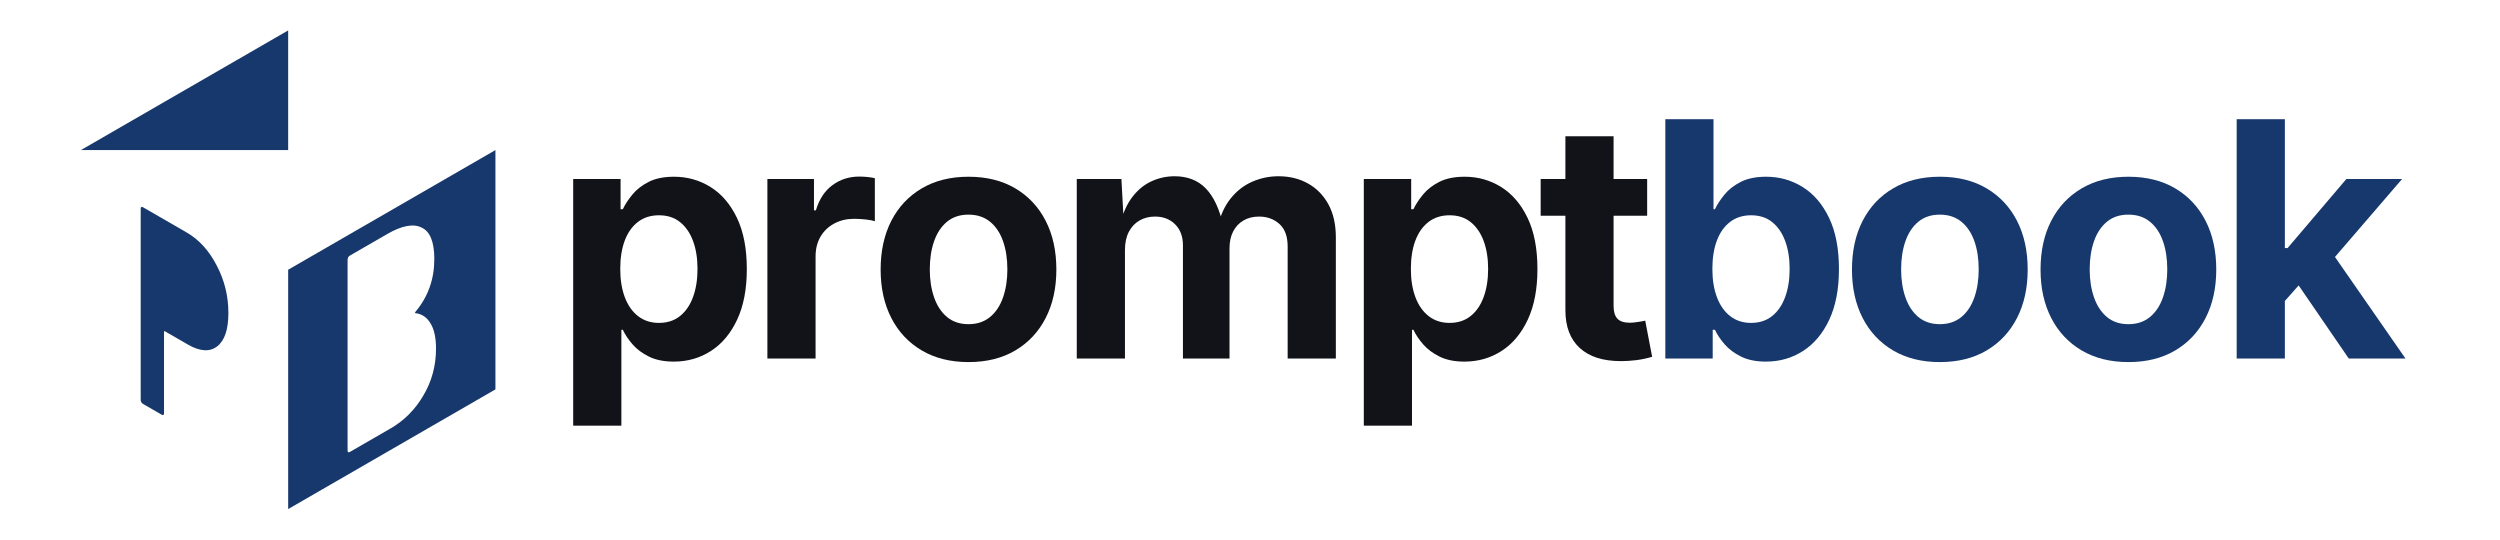
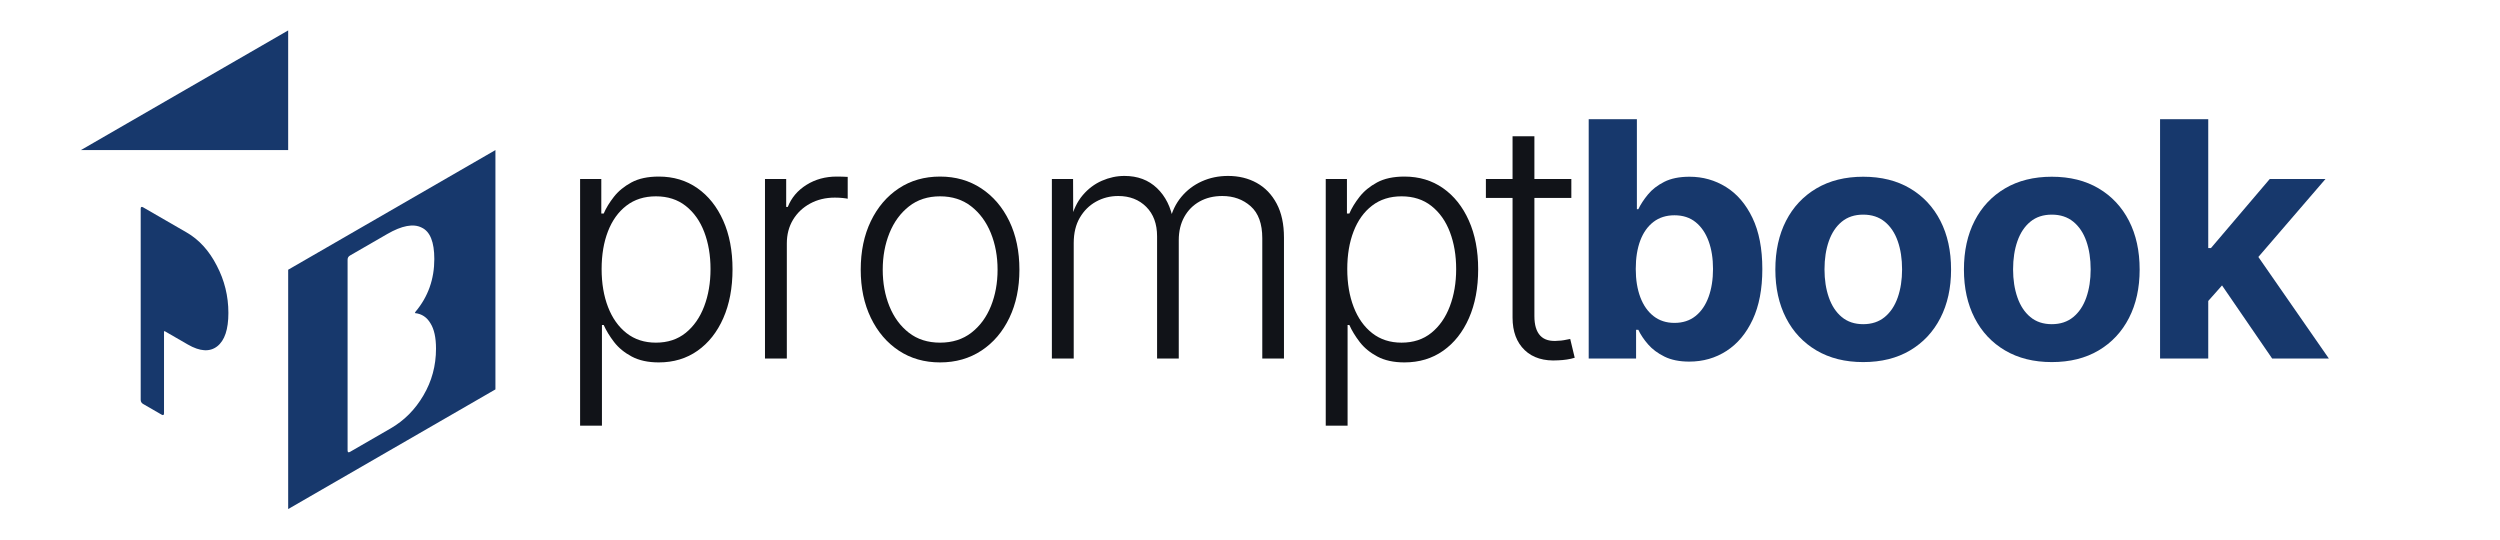
<svg xmlns="http://www.w3.org/2000/svg" width="760" height="164" viewBox="0 0 760 164" role="img">
  <g transform="translate(10 4.395833) scale(1.212565)">
    <path fill="#17386C" transform="matrix(0.992349 0.572933 -0.992349 0.572933 -100.273 -96.45293)" d="M 170.435,57.258 V 4.896 l 26.181,26.181 v 0 z" />
    <path fill="#17386C" transform="matrix(0.992349 0.572933 0 1.145866 -157.0928 -136.5028)" d="m 197.138,68.251 c 3.15,0 5.687,1.146 7.61,3.437 1.964,2.25 2.946,5.217 2.946,8.899 0,3.601 -0.941,6.505 -2.823,8.715 -1.882,2.209 -4.357,3.314 -7.426,3.314 h -5.769 c -0.164,0 -0.245,0.082 -0.245,0.245 V 110.659 c 0,0.409 -0.205,0.614 -0.614,0.614 h -4.664 c -0.409,0 -0.614,-0.205 -0.614,-0.614 V 68.864 c 0,-0.409 0.205,-0.614 0.614,-0.614 z" />
    <path fill="#17386C" transform="matrix(0.9923484 -0.5729326 0 1.145865 -167.4698 124.8194)" d="m 233.255,63.55 v 52.362 h 52.362 V 63.55 Z m 15.625,4.7 h 9.39 c 3.723,0 6.629,0.982 8.715,2.946 2.128,1.923 3.191,4.746 3.191,8.469 0,4.419 -1.575,7.467 -4.726,9.145 -0.205,0.123 -0.225,0.225 -0.061,0.306 1.637,0.982 2.905,2.353 3.805,4.112 0.941,1.759 1.411,3.846 1.411,6.26 h 5.2e-4 c 0,3.723 -1.064,6.608 -3.192,8.654 -2.087,2.046 -4.848,3.069 -8.285,3.069 h -10.249 c -0.409,0 -0.613,-0.205 -0.613,-0.614 V 68.864 c 0,-0.409 0.204,-0.614 0.613,-0.614 z" />
  </g>
-   <path fill="#111318" transform="translate(168 109) scale(0.04882812 -0.04882812)" d="M128 -418V1118H423V930H437Q458 974 496.5 1021.0Q535 1068 598.0 1100.0Q661 1132 756 1132Q880 1132 983.0 1068.0Q1086 1004 1147.5 876.0Q1209 748 1209 557Q1209 371 1149.0 242.5Q1089 114 986.0 47.5Q883 -19 754 -19Q663 -19 600.0 12.0Q537 43 497.5 88.5Q458 134 437 179H428V-418ZM662 222Q740 222 793.5 265.0Q847 308 874.5 384.0Q902 460 902 558Q902 656 874.5 731.0Q847 806 794.0 849.0Q741 892 662 892Q585 892 531.0 850.5Q477 809 449.0 734.5Q421 660 421 558Q421 457 449.5 381.5Q478 306 532.0 264.0Q586 222 662 222Z" />
-   <path fill="#111318" transform="translate(227.0371 109) scale(0.04882812 -0.04882812)" d="M128 0V1118H418V923H430Q461 1027 533.5 1080.0Q606 1133 700 1133Q723 1133 749.5 1130.5Q776 1128 797 1123V855Q777 862 739.0 866.0Q701 870 667 870Q599 870 544.0 840.5Q489 811 458.5 758.5Q428 706 428 636V0Z" />
-   <path fill="#111318" transform="translate(263.7598 109) scale(0.04882812 -0.04882812)" d="M628 -22Q460 -22 337.0 50.5Q214 123 147.5 252.5Q81 382 81 554Q81 728 147.5 857.5Q214 987 337.0 1059.5Q460 1132 628 1132Q797 1132 919.5 1059.5Q1042 987 1108.5 857.5Q1175 728 1175 554Q1175 382 1108.5 252.5Q1042 123 919.5 50.5Q797 -22 628 -22ZM628 214Q708 214 762.0 258.5Q816 303 843.0 380.5Q870 458 870 555Q870 654 843.0 731.0Q816 808 762.0 852.0Q708 896 628 896Q548 896 494.5 852.0Q441 808 414.0 731.0Q387 654 387 555Q387 458 414.0 380.5Q441 303 494.5 258.5Q548 214 628 214Z" />
-   <path fill="#111318" transform="translate(321.0879 109) scale(0.04882812 -0.04882812)" d="M128 0V1118H406L421 840H399Q425 943 475.5 1008.0Q526 1073 594.0 1104.0Q662 1135 737 1135Q858 1135 932.0 1058.5Q1006 982 1041 822H1006Q1031 929 1087.5 998.5Q1144 1068 1221.5 1101.5Q1299 1135 1384 1135Q1487 1135 1567.5 1090.0Q1648 1045 1694.5 960.5Q1741 876 1741 754V0H1441V697Q1441 792 1389.5 838.0Q1338 884 1263 884Q1207 884 1165.5 859.5Q1124 835 1101.5 791.0Q1079 747 1079 688V0H789V705Q789 787 740.5 835.5Q692 884 615 884Q562 884 519.5 860.0Q477 836 452.5 789.5Q428 743 428 676V0Z" />
-   <path fill="#111318" transform="translate(408.3477 109) scale(0.04882812 -0.04882812)" d="M128 -418V1118H423V930H437Q458 974 496.5 1021.0Q535 1068 598.0 1100.0Q661 1132 756 1132Q880 1132 983.0 1068.0Q1086 1004 1147.5 876.0Q1209 748 1209 557Q1209 371 1149.0 242.5Q1089 114 986.0 47.5Q883 -19 754 -19Q663 -19 600.0 12.0Q537 43 497.5 88.5Q458 134 437 179H428V-418ZM662 222Q740 222 793.5 265.0Q847 308 874.5 384.0Q902 460 902 558Q902 656 874.5 731.0Q847 806 794.0 849.0Q741 892 662 892Q585 892 531.0 850.5Q477 809 449.0 734.5Q421 660 421 558Q421 457 449.5 381.5Q478 306 532.0 264.0Q586 222 662 222Z" />
-   <path fill="#111318" transform="translate(467.3848 109) scale(0.04882812 -0.04882812)" d="M683 1118V889H20V1118ZM174 1384H474V327Q474 274 497.5 248.5Q521 223 576 223Q593 223 624.0 227.5Q655 232 671 236L714 11Q664 -4 614.5 -10.0Q565 -16 520 -16Q352 -16 263.0 66.0Q174 148 174 301Z" />
-   <path fill="#17386C" transform="translate(500.0059 109) scale(0.04882812 -0.04882812)" d="M754 -19Q663 -19 600.0 12.0Q537 43 497.5 88.5Q458 134 437 179H423V0H128V1490H428V930H437Q458 974 496.5 1021.0Q535 1068 598.0 1100.0Q661 1132 756 1132Q880 1132 983.0 1068.0Q1086 1004 1147.5 876.0Q1209 748 1209 557Q1209 371 1149.0 242.5Q1089 114 986.0 47.5Q883 -19 754 -19ZM662 222Q740 222 793.5 265.0Q847 308 874.5 384.0Q902 460 902 558Q902 656 874.5 731.0Q847 806 794.0 849.0Q741 892 662 892Q585 892 531.0 850.5Q477 809 449.0 734.5Q421 660 421 558Q421 457 449.5 381.5Q478 306 532.0 264.0Q586 222 662 222Z" />
-   <path fill="#17386C" transform="translate(559.043 109) scale(0.04882812 -0.04882812)" d="M628 -22Q460 -22 337.0 50.5Q214 123 147.5 252.5Q81 382 81 554Q81 728 147.5 857.5Q214 987 337.0 1059.5Q460 1132 628 1132Q797 1132 919.5 1059.5Q1042 987 1108.5 857.5Q1175 728 1175 554Q1175 382 1108.5 252.5Q1042 123 919.5 50.5Q797 -22 628 -22ZM628 214Q708 214 762.0 258.5Q816 303 843.0 380.5Q870 458 870 555Q870 654 843.0 731.0Q816 808 762.0 852.0Q708 896 628 896Q548 896 494.5 852.0Q441 808 414.0 731.0Q387 654 387 555Q387 458 414.0 380.5Q441 303 494.5 258.5Q548 214 628 214Z" />
-   <path fill="#17386C" transform="translate(616.3711 109) scale(0.04882812 -0.04882812)" d="M628 -22Q460 -22 337.0 50.5Q214 123 147.5 252.5Q81 382 81 554Q81 728 147.5 857.5Q214 987 337.0 1059.5Q460 1132 628 1132Q797 1132 919.5 1059.5Q1042 987 1108.5 857.5Q1175 728 1175 554Q1175 382 1108.5 252.5Q1042 123 919.5 50.5Q797 -22 628 -22ZM628 214Q708 214 762.0 258.5Q816 303 843.0 380.5Q870 458 870 555Q870 654 843.0 731.0Q816 808 762.0 852.0Q708 896 628 896Q548 896 494.5 852.0Q441 808 414.0 731.0Q387 654 387 555Q387 458 414.0 380.5Q441 303 494.5 258.5Q548 214 628 214Z" />
-   <path fill="#17386C" transform="translate(673.6992 109) scale(0.04882812 -0.04882812)" d="M400 327V688H445L811 1118H1158L675 557H604ZM128 0V1490H428V0ZM826 0 490 490 691 703 1179 0Z" />
+   <path fill="#111318" transform="translate(168 109) scale(0.04882812 -0.04882812)" d="M171 -418V1118H303V903H318Q340 954 381.5 1007.0Q423 1060 490.5 1096.5Q558 1133 661 1133Q798 1133 901.0 1061.0Q1004 989 1062.0 859.0Q1120 729 1120 556Q1120 382 1062.5 251.5Q1005 121 902.0 48.5Q799 -24 661 -24Q561 -24 492.5 12.5Q424 49 382.5 103.0Q341 157 318 209H307V-418ZM643 99Q753 99 828.5 160.0Q904 221 943.5 325.0Q983 429 983 557Q983 685 944.0 787.5Q905 890 829.0 950.0Q753 1010 643 1010Q535 1010 459.5 952.0Q384 894 344.5 792.0Q305 690 305 557Q305 424 345.0 320.5Q385 217 460.5 158.0Q536 99 643 99Z" />
+   <path fill="#111318" transform="translate(224.2051 109) scale(0.04882812 -0.04882812)" d="M171 0V1118H303V944H313Q347 1030 429.5 1081.5Q512 1133 617 1133Q634 1133 653.0 1132.5Q672 1132 686 1131V995Q679 997 656.0 999.5Q633 1002 606 1002Q520 1002 452.0 965.0Q384 928 345.5 864.0Q307 800 307 717V0Z" />
+   <path fill="#111318" transform="translate(256.1426 109) scale(0.04882812 -0.04882812)" d="M607 -24Q461 -24 350.0 49.5Q239 123 176.0 253.5Q113 384 113 553Q113 725 176.0 855.5Q239 986 350.0 1059.5Q461 1133 607 1133Q752 1133 863.5 1059.5Q975 986 1038.0 855.5Q1101 725 1101 553Q1101 384 1038.5 253.5Q976 123 864.5 49.5Q753 -24 607 -24ZM607 99Q722 99 802.0 161.0Q882 223 923.5 326.0Q965 429 965 553Q965 678 923.0 781.5Q881 885 801.0 947.5Q721 1010 607 1010Q493 1010 413.5 947.5Q334 885 292.0 781.5Q250 678 250 553Q250 429 291.5 326.0Q333 223 412.5 161.0Q492 99 607 99Z" />
+   <path fill="#111318" transform="translate(311.4199 109) scale(0.04882812 -0.04882812)" d="M171 0V1118H303L304 863H289Q312 957 363.0 1017.0Q414 1077 482.5 1107.0Q551 1137 623 1137Q746 1137 825.5 1061.0Q905 985 927 857H905Q925 944 977.0 1006.5Q1029 1069 1104.0 1103.0Q1179 1137 1268 1137Q1368 1137 1446.5 1093.5Q1525 1050 1570.5 964.5Q1616 879 1616 753V0H1481V749Q1481 884 1409.0 948.0Q1337 1012 1232 1012Q1152 1012 1091.0 978.0Q1030 944 995.5 882.0Q961 820 961 737V0H826V761Q826 877 758.5 944.5Q691 1012 584 1012Q509 1012 446.0 977.0Q383 942 345.0 877.0Q307 812 307 719V0Z" />
+   <path fill="#111318" transform="translate(394.6758 109) scale(0.04882812 -0.04882812)" d="M171 -418V1118H303V903H318Q340 954 381.5 1007.0Q423 1060 490.5 1096.5Q558 1133 661 1133Q798 1133 901.0 1061.0Q1004 989 1062.0 859.0Q1120 729 1120 556Q1120 382 1062.5 251.5Q1005 121 902.0 48.5Q799 -24 661 -24Q561 -24 492.5 12.5Q424 49 382.5 103.0Q341 157 318 209H307V-418ZM643 99Q753 99 828.5 160.0Q904 221 943.5 325.0Q983 429 983 557Q983 685 944.0 787.5Q905 890 829.0 950.0Q753 1010 643 1010Q535 1010 459.5 952.0Q384 894 344.5 792.0Q305 690 305 557Q305 424 345.0 320.5Q385 217 460.5 158.0Q536 99 643 99Z" />
+   <path fill="#111318" transform="translate(450.8809 109) scale(0.04882812 -0.04882812)" d="M549 1118V1000H17V1118ZM183 1384H319V264Q319 181 356.0 142.0Q393 103 469 111Q483 111 503.5 114.5Q524 118 542 122L570 5Q548 -2 521.5 -6.0Q495 -10 468 -11Q334 -20 258.5 52.5Q183 125 183 255Z" />
+   <path fill="#17386C" transform="translate(476.7148 109) scale(0.04882812 -0.04882812)" d="M754 -19Q663 -19 600.0 12.0Q537 43 497.5 88.5Q458 134 437 179H423V0H128V1490H428V930H437Q458 974 496.5 1021.0Q535 1068 598.0 1100.0Q661 1132 756 1132Q880 1132 983.0 1068.0Q1086 1004 1147.5 876.0Q1209 748 1209 557Q1209 371 1149.0 242.5Q1089 114 986.0 47.5Q883 -19 754 -19ZM662 222Q740 222 793.5 265.0Q847 308 874.5 384.0Q902 460 902 558Q902 656 874.5 731.0Q847 806 794.0 849.0Q741 892 662 892Q585 892 531.0 850.5Q477 809 449.0 734.5Q421 660 421 558Q421 457 449.5 381.5Q478 306 532.0 264.0Q586 222 662 222Z" />
+   <path fill="#17386C" transform="translate(535.752 109) scale(0.04882812 -0.04882812)" d="M628 -22Q460 -22 337.0 50.5Q214 123 147.5 252.5Q81 382 81 554Q81 728 147.5 857.5Q214 987 337.0 1059.5Q460 1132 628 1132Q797 1132 919.5 1059.5Q1042 987 1108.5 857.5Q1175 728 1175 554Q1175 382 1108.5 252.5Q1042 123 919.5 50.5Q797 -22 628 -22ZM628 214Q708 214 762.0 258.5Q816 303 843.0 380.5Q870 458 870 555Q870 654 843.0 731.0Q816 808 762.0 852.0Q708 896 628 896Q548 896 494.5 852.0Q441 808 414.0 731.0Q387 654 387 555Q387 458 414.0 380.5Q441 303 494.5 258.5Q548 214 628 214Z" />
+   <path fill="#17386C" transform="translate(593.0801 109) scale(0.04882812 -0.04882812)" d="M628 -22Q460 -22 337.0 50.5Q214 123 147.5 252.5Q81 382 81 554Q81 728 147.5 857.5Q214 987 337.0 1059.5Q460 1132 628 1132Q797 1132 919.5 1059.5Q1042 987 1108.5 857.5Q1175 728 1175 554Q1175 382 1108.5 252.5Q1042 123 919.5 50.5Q797 -22 628 -22ZM628 214Q708 214 762.0 258.5Q816 303 843.0 380.5Q870 458 870 555Q870 654 843.0 731.0Q816 808 762.0 852.0Q708 896 628 896Q548 896 494.5 852.0Q441 808 414.0 731.0Q387 654 387 555Q387 458 414.0 380.5Q441 303 494.5 258.5Q548 214 628 214Z" />
+   <path fill="#17386C" transform="translate(650.4082 109) scale(0.04882812 -0.04882812)" d="M400 327V688H445L811 1118H1158L675 557H604ZM128 0V1490H428V0ZM826 0 490 490 691 703 1179 0Z" />
</svg>
